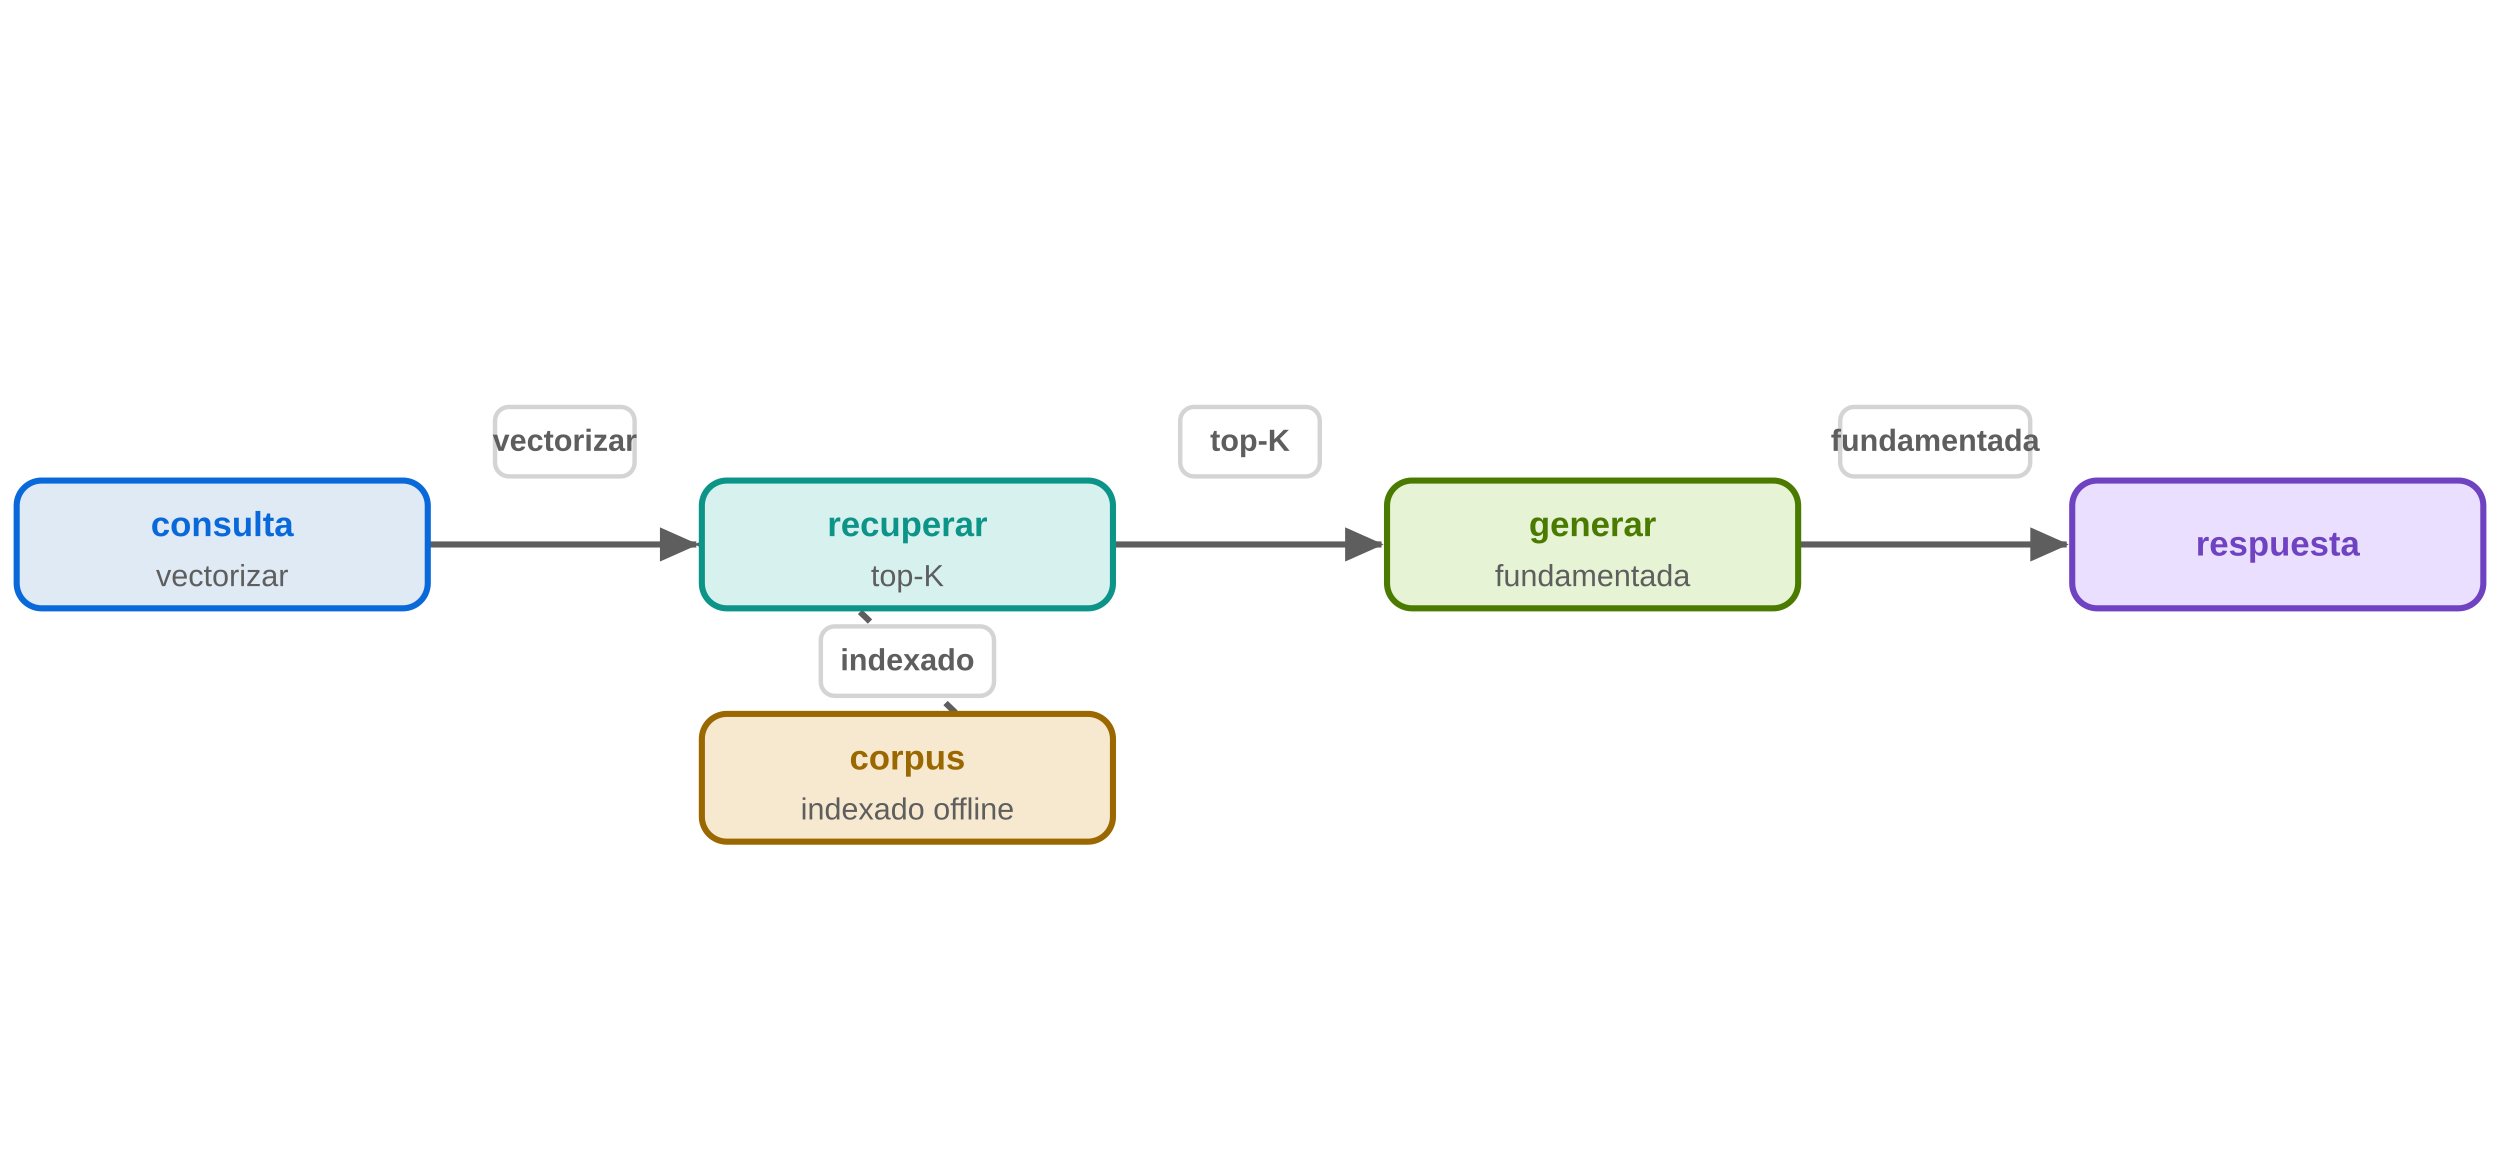
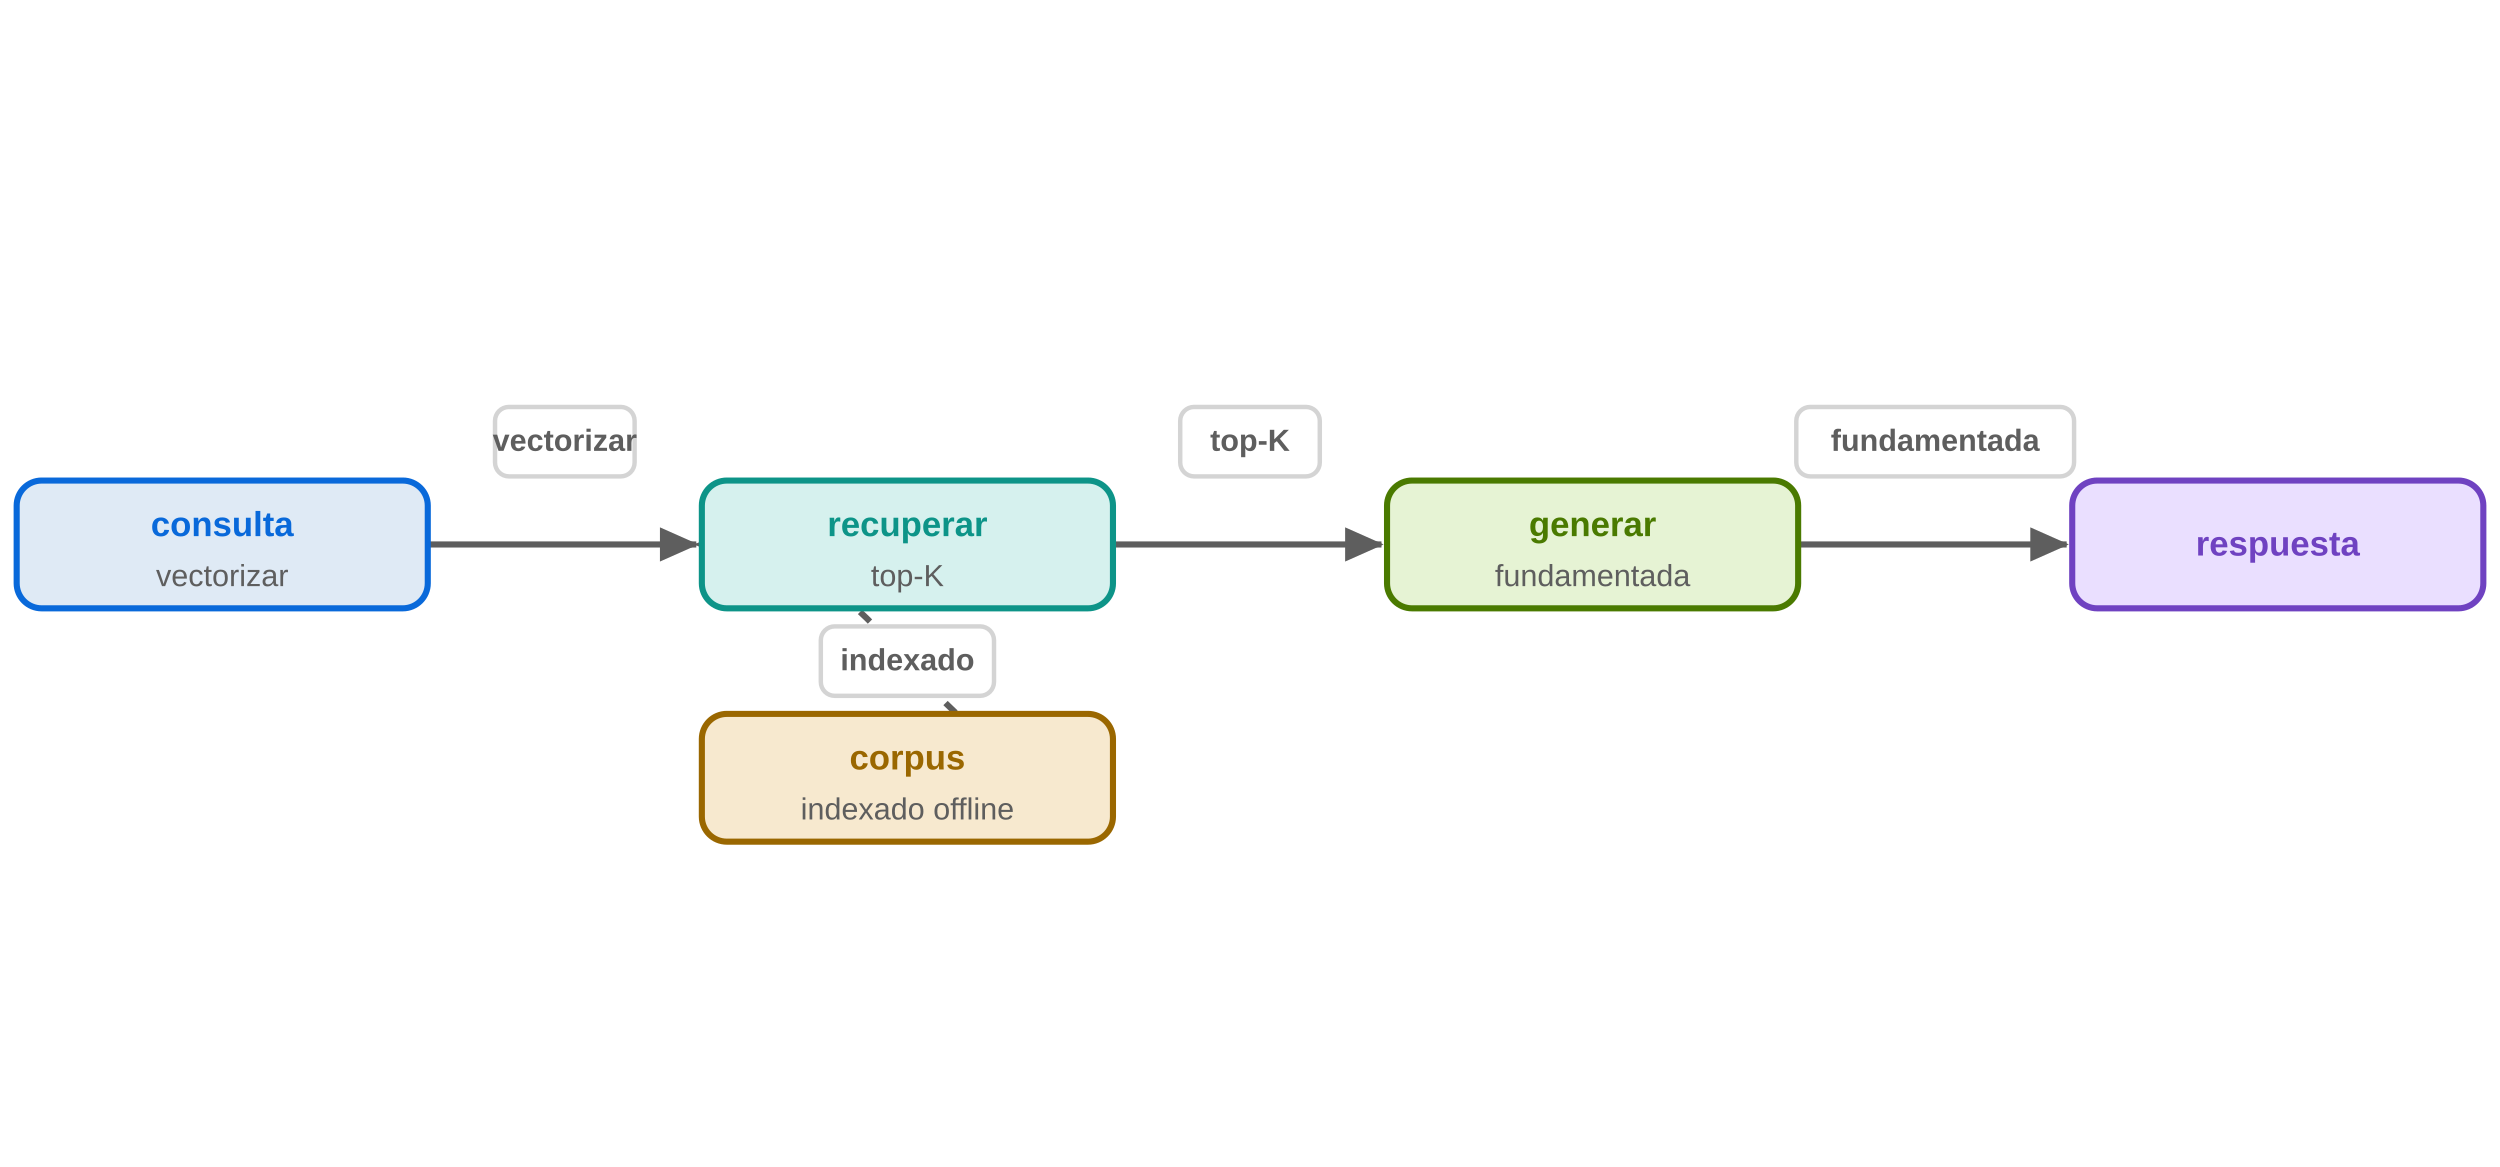
<svg xmlns="http://www.w3.org/2000/svg" data-locale="es-ES" class="gfx-dark" viewBox="0 0 900 420" role="img" aria-label="La solicitud en vivo recorre el flujo de la izquierda a la derecha sobre un índice de pasajes creado offline." preserveAspectRatio="xMidYMid meet" style="width:100%;height:auto;display:block;background:var(--gfx-bg,#0d0d0d);border:1px solid var(--gfx-line,#2a2a2a);border-radius:8px;padding:14px;max-width:1080px;margin:1.5rem auto">
  <defs>
    <marker id="pl-a" viewBox="0 0 10 10" refX="8.5" refY="5" markerWidth="7" markerHeight="7" orient="auto">
      <path d="M0,1 L9,5 L0,9 Z" fill="var(--gfx-sub,#5e5e5e)" />
    </marker>
  </defs>
  <path d="M 154 196 C 203.333 196, 203.333 196, 250.667 196" fill="none" stroke="var(--gfx-sub,#5e5e5e)" stroke-width="2.2" marker-end="url(#pl-a)" />
  <path d="M 400.667 196 C 450 196, 450 196, 497.333 196" fill="none" stroke="var(--gfx-sub,#5e5e5e)" stroke-width="2.2" marker-end="url(#pl-a)" />
  <path d="M 647.333 196 C 696.667 196, 696.667 196, 744 196" fill="none" stroke="var(--gfx-sub,#5e5e5e)" stroke-width="2.2" marker-end="url(#pl-a)" />
  <path d="M 400.667 280 C 326.667 280, 326.667 196, 250.667 196" fill="none" stroke="var(--gfx-sub,#5e5e5e)" stroke-width="2.2" stroke-dasharray="5 4" marker-end="url(#pl-a)" />
  <rect x="178.208" y="146.5" width="50.25" height="25" rx="5" fill="var(--gfx-bg,#ffffff)" stroke="var(--gfx-line,#d4d4d4)" stroke-width="1.6" />
  <text x="203.333" y="162.3" font-family="Arial, 'Helvetica Neue', Helvetica, sans-serif" font-size="11" fill="var(--gfx-sub,#5e5e5e)" text-anchor="middle" font-weight="700">vectorizar</text>
  <rect x="424.875" y="146.5" width="50.25" height="25" rx="5" fill="var(--gfx-bg,#ffffff)" stroke="var(--gfx-line,#d4d4d4)" stroke-width="1.6" />
  <text x="450" y="162.3" font-family="Arial, 'Helvetica Neue', Helvetica, sans-serif" font-size="11" fill="var(--gfx-sub,#5e5e5e)" text-anchor="middle" font-weight="700">top-K</text>
-   <rect x="662.467" y="146.5" width="68.4" height="25" rx="5" fill="var(--gfx-bg,#ffffff)" stroke="var(--gfx-line,#d4d4d4)" stroke-width="1.6" />
+   <rect x="646.667" y="146.5" width="100" height="25" rx="5" fill="var(--gfx-bg,#ffffff)" stroke="var(--gfx-line,#d4d4d4)" stroke-width="1.6" />
  <text x="696.667" y="162.3" font-family="Arial, 'Helvetica Neue', Helvetica, sans-serif" font-size="11" fill="var(--gfx-sub,#5e5e5e)" text-anchor="middle" font-weight="700">fundamentada</text>
  <rect x="295.492" y="225.5" width="62.35" height="25" rx="5" fill="var(--gfx-bg,#ffffff)" stroke="var(--gfx-line,#d4d4d4)" stroke-width="1.6" />
  <text x="326.667" y="241.3" font-family="Arial, 'Helvetica Neue', Helvetica, sans-serif" font-size="11" fill="var(--gfx-sub,#5e5e5e)" text-anchor="middle" font-weight="700">indexado</text>
  <rect x="6" y="173" width="148" height="46" rx="9" fill="var(--gfx-tint-blue,#dfeaf5)" stroke="var(--gfx-blue,#0969da)" stroke-width="2.2" />
  <text x="80" y="193" font-family="Arial, 'Helvetica Neue', Helvetica, sans-serif" font-size="12.5" fill="var(--gfx-blue,#0969da)" text-anchor="middle" font-weight="700">consulta</text>
  <text x="80" y="211" font-family="Arial, 'Helvetica Neue', Helvetica, sans-serif" font-size="11" fill="var(--gfx-sub,#5e5e5e)" text-anchor="middle">vectorizar</text>
  <rect x="252.667" y="173" width="148" height="46" rx="9" fill="var(--gfx-tint-teal,#d6f1ee)" stroke="var(--gfx-teal,#0d9488)" stroke-width="2.2" />
  <text x="326.667" y="193" font-family="Arial, 'Helvetica Neue', Helvetica, sans-serif" font-size="12.5" fill="var(--gfx-teal,#0d9488)" text-anchor="middle" font-weight="700">recuperar</text>
  <text x="326.667" y="211" font-family="Arial, 'Helvetica Neue', Helvetica, sans-serif" font-size="11" fill="var(--gfx-sub,#5e5e5e)" text-anchor="middle">top-K</text>
  <rect x="499.333" y="173" width="148" height="46" rx="9" fill="var(--gfx-tint-green,#e6f3d4)" stroke="var(--gfx-green,#4a7a00)" stroke-width="2.2" />
  <text x="573.333" y="193" font-family="Arial, 'Helvetica Neue', Helvetica, sans-serif" font-size="12.5" fill="var(--gfx-green,#4a7a00)" text-anchor="middle" font-weight="700">generar</text>
  <text x="573.333" y="211" font-family="Arial, 'Helvetica Neue', Helvetica, sans-serif" font-size="11" fill="var(--gfx-sub,#5e5e5e)" text-anchor="middle">fundamentada</text>
  <rect x="746" y="173" width="148" height="46" rx="9" fill="var(--gfx-tint-purple,#eadfff)" stroke="var(--gfx-purple,#6f42c1)" stroke-width="2.2" />
  <text x="820" y="200" font-family="Arial, 'Helvetica Neue', Helvetica, sans-serif" font-size="12.5" fill="var(--gfx-purple,#6f42c1)" text-anchor="middle" font-weight="700">respuesta</text>
  <rect x="252.667" y="257" width="148" height="46" rx="9" fill="var(--gfx-tint-amber,#f7e9cf)" stroke="var(--gfx-amber,#9a6700)" stroke-width="2.2" />
  <text x="326.667" y="277" font-family="Arial, 'Helvetica Neue', Helvetica, sans-serif" font-size="12.5" fill="var(--gfx-amber,#9a6700)" text-anchor="middle" font-weight="700">corpus</text>
  <text x="326.667" y="295" font-family="Arial, 'Helvetica Neue', Helvetica, sans-serif" font-size="11" fill="var(--gfx-sub,#5e5e5e)" text-anchor="middle">indexado offline</text>
</svg>
